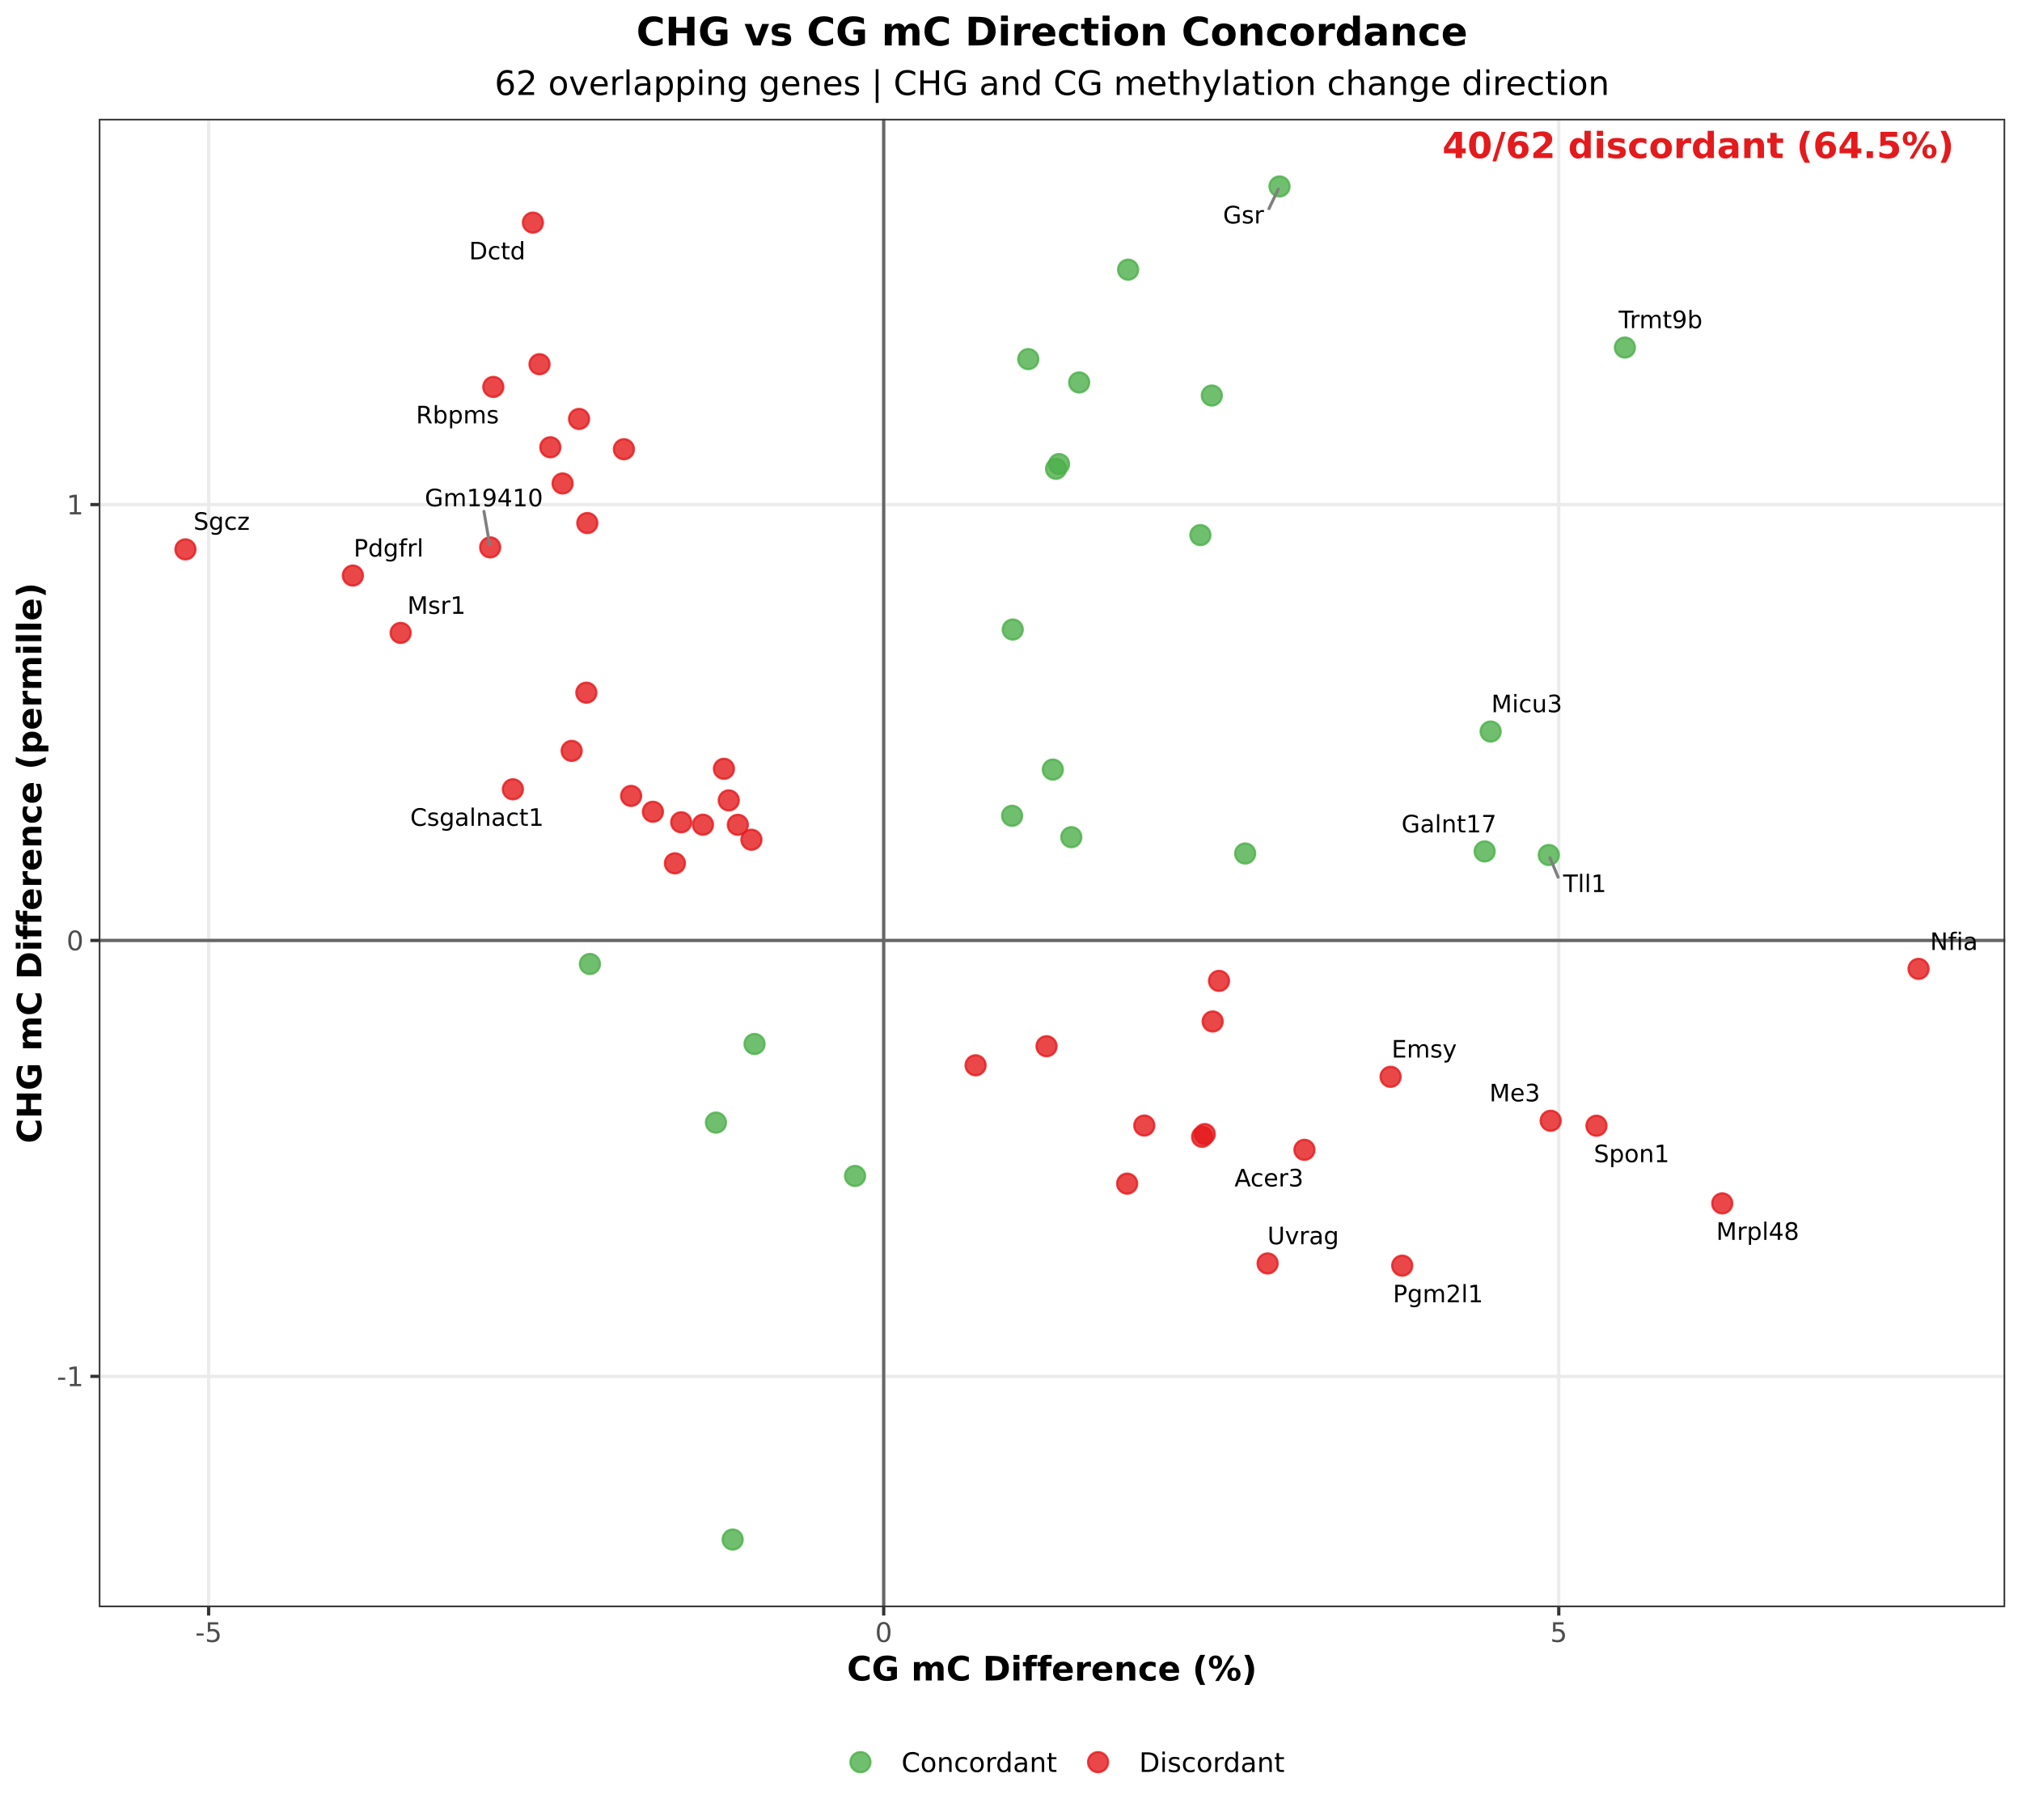
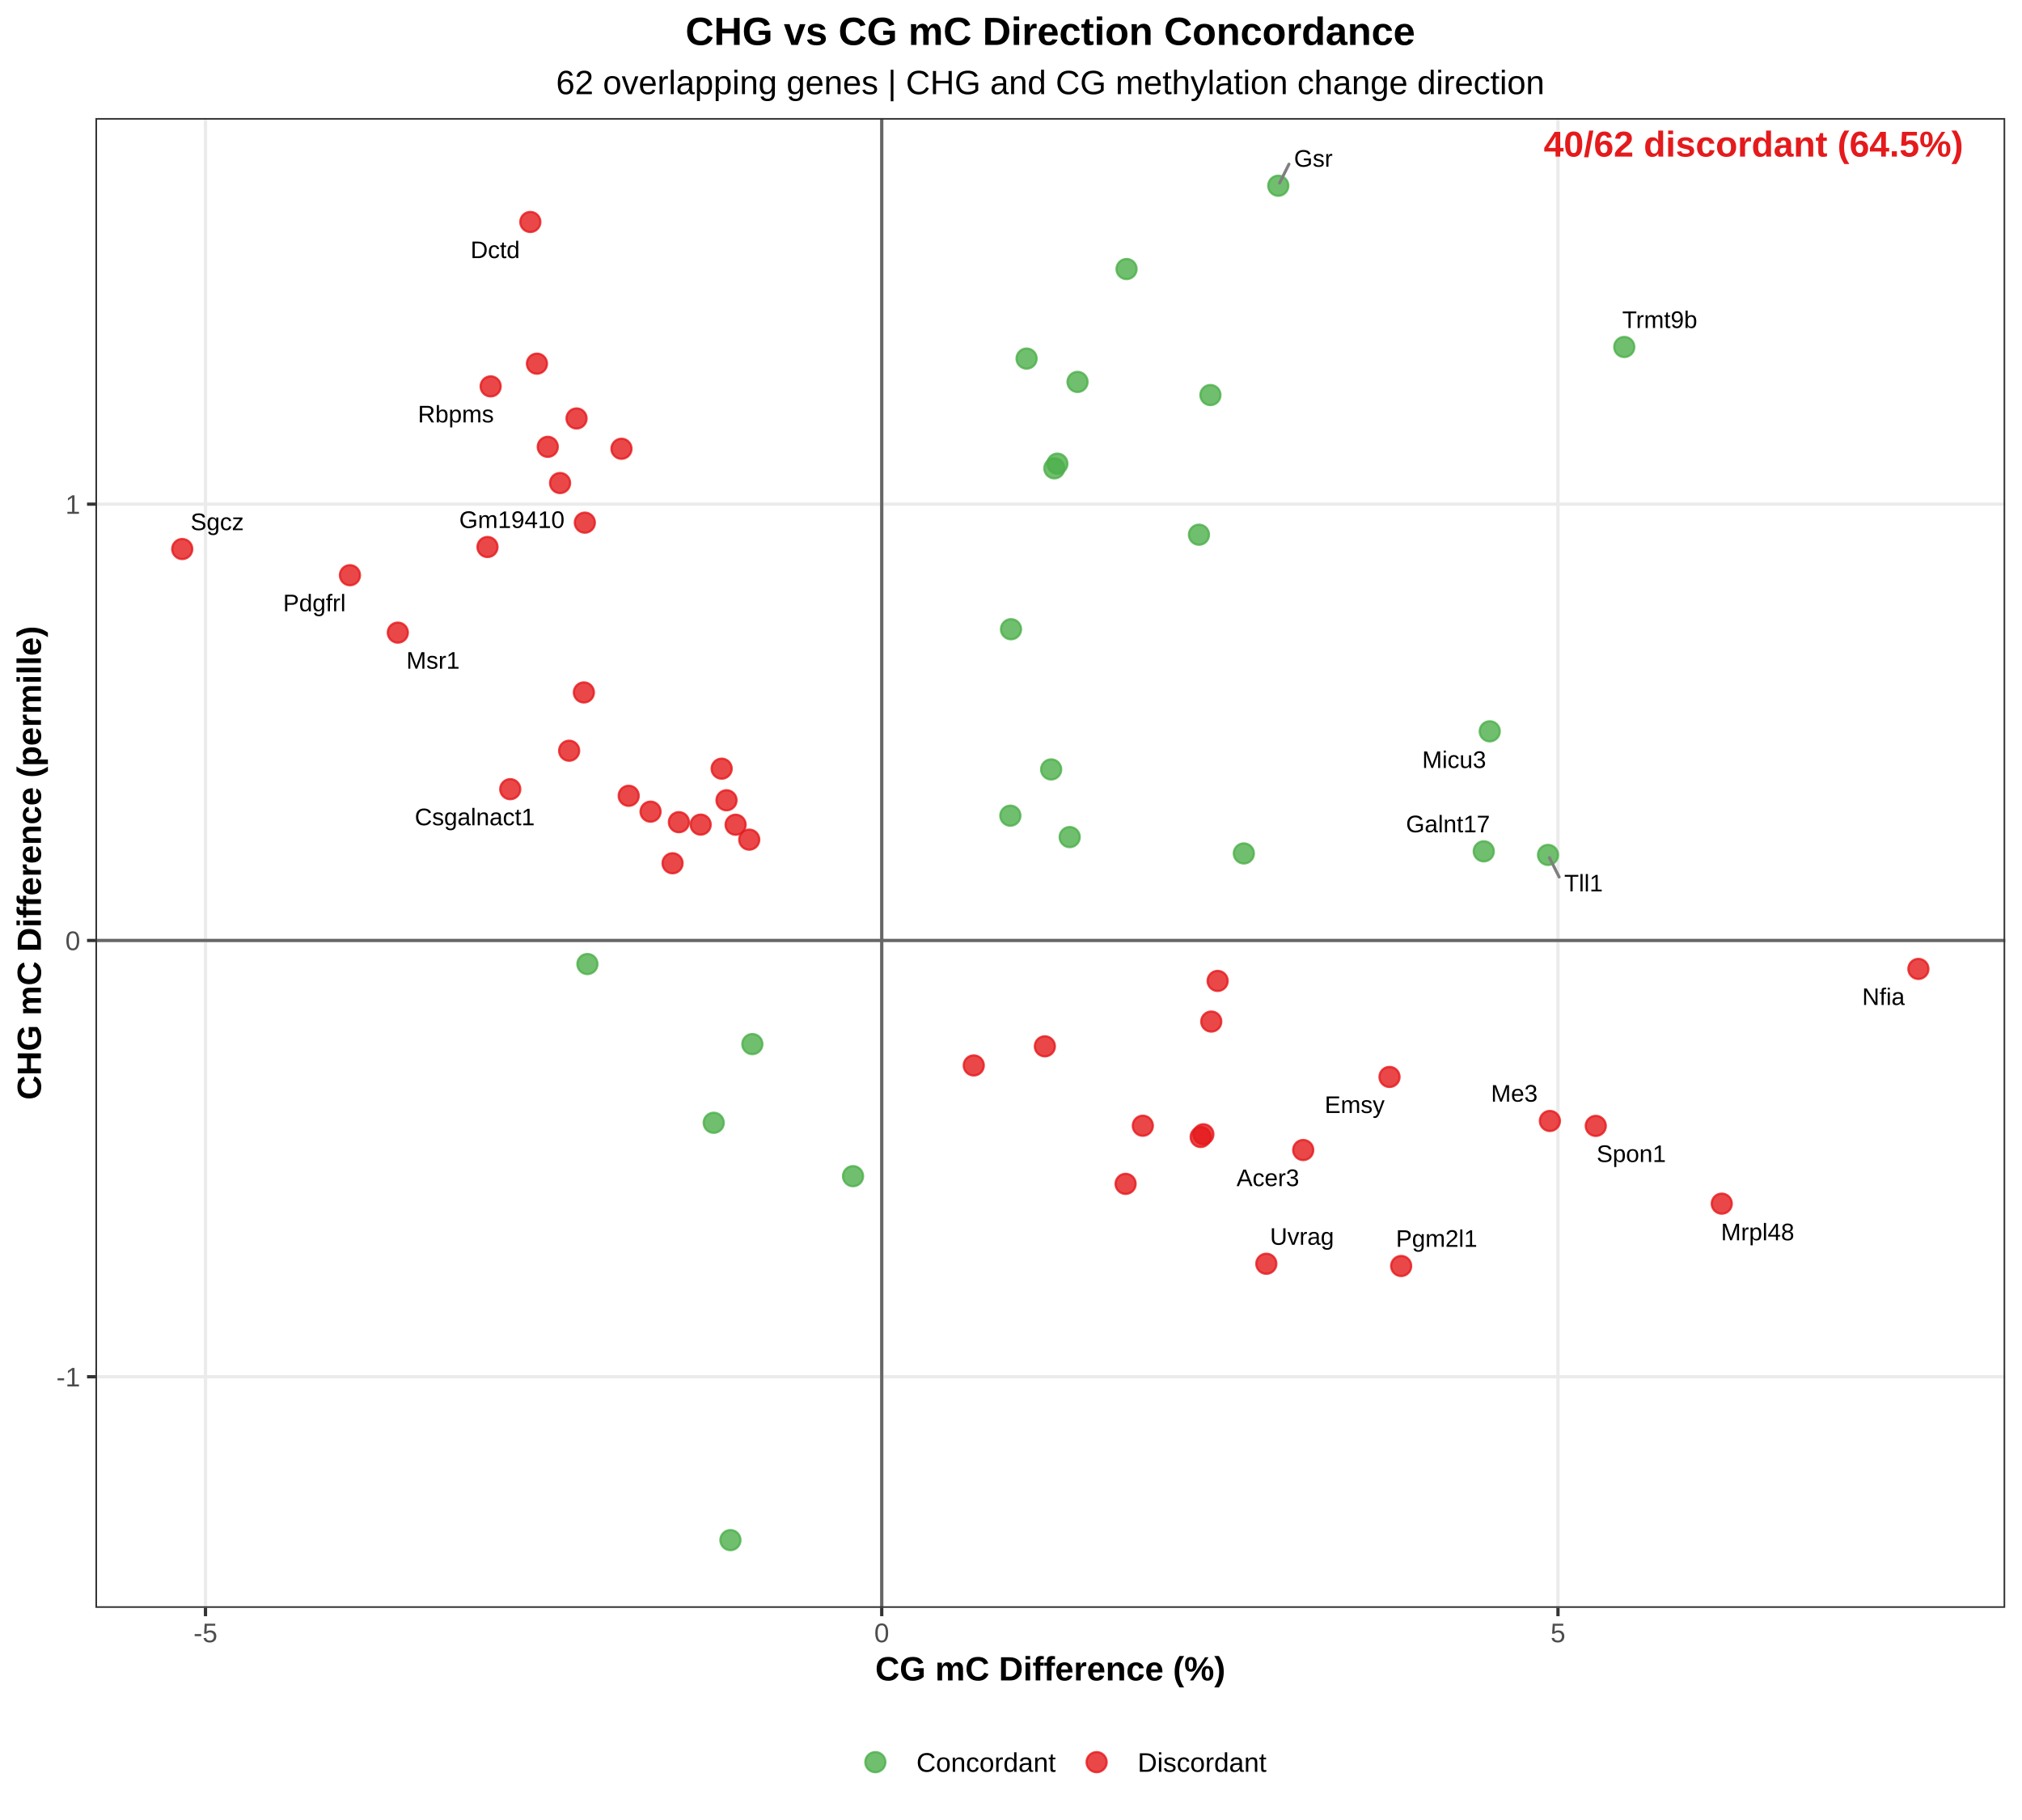
<svg xmlns="http://www.w3.org/2000/svg" width="720.00pt" height="648.00pt" viewBox="0 0 720.00 648.00">
  <g class="svglite">
    <defs>
      <style type="text/css">
    .svglite line, .svglite polyline, .svglite polygon, .svglite path, .svglite rect, .svglite circle {
      fill: none;
      stroke: #000000;
      stroke-linecap: round;
      stroke-linejoin: round;
      stroke-miterlimit: 10.00;
    }
    .svglite text {
      white-space: pre;
    }
    .svglite g.glyphgroup path {
      fill: inherit;
      stroke: none;
    }
  </style>
    </defs>
    <rect width="100%" height="100%" style="stroke: none; fill: #FFFFFF;" />
    <defs>
      <clipPath id="cpMC4wMHw3MjAuMDB8MC4wMHw2NDguMDA=">
        <rect x="0.00" y="0.00" width="720.00" height="648.00" />
      </clipPath>
    </defs>
    <g clip-path="url(#cpMC4wMHw3MjAuMDB8MC4wMHw2NDguMDA=)">
      <rect x="-0" y="0.00" width="720.00" height="648.00" style="stroke-width: 1.16; stroke: #FFFFFF; fill: #FFFFFF;" />
    </g>
    <defs>
-       <clipPath id="cpMzUuMTd8NzE0LjAyfDQyLjI5fDU3Mi4yMw==">
-         <rect x="35.17" y="42.29" width="678.85" height="529.94" />
+       <clipPath id="cpMzMuOTh8NzE0LjAyfDQyLjAyfDU3Mi40Ng==">
+         <rect x="33.98" y="42.02" width="680.04" height="530.45" />
      </clipPath>
    </defs>
-     <g clip-path="url(#cpMzUuMTd8NzE0LjAyfDQyLjI5fDU3Mi4yMw==)">
-       <rect x="35.17" y="42.29" width="678.85" height="529.94" style="stroke-width: 1.16; stroke: none; fill: #FFFFFF;" />
-       <polyline points="35.17,490.04 714.02,490.04 " style="stroke-width: 1.16; stroke: #EBEBEB; stroke-linecap: butt;" />
-       <polyline points="35.17,334.84 714.02,334.84 " style="stroke-width: 1.16; stroke: #EBEBEB; stroke-linecap: butt;" />
-       <polyline points="35.17,179.65 714.02,179.65 " style="stroke-width: 1.16; stroke: #EBEBEB; stroke-linecap: butt;" />
-       <polyline points="74.29,572.23 74.29,42.29 " style="stroke-width: 1.16; stroke: #EBEBEB; stroke-linecap: butt;" />
-       <polyline points="314.67,572.23 314.67,42.29 " style="stroke-width: 1.16; stroke: #EBEBEB; stroke-linecap: butt;" />
-       <polyline points="555.05,572.23 555.05,42.29 " style="stroke-width: 1.16; stroke: #EBEBEB; stroke-linecap: butt;" />
-       <line x1="35.17" y1="334.84" x2="714.02" y2="334.84" style="stroke-width: 1.16; stroke: #666666; stroke-linecap: butt;" />
-       <line x1="314.67" y1="572.23" x2="314.67" y2="42.29" style="stroke-width: 1.16; stroke: #666666; stroke-linecap: butt;" />
-       <circle cx="683.17" cy="344.96" r="3.59" style="stroke-width: 0.77; stroke: #E41A1C; stroke-opacity: 0.80; fill: #E41A1C; fill-opacity: 0.80;" />
-       <circle cx="528.66" cy="303.14" r="3.59" style="stroke-width: 0.77; stroke: #4DAF4A; stroke-opacity: 0.80; fill: #4DAF4A; fill-opacity: 0.80;" />
-       <circle cx="347.39" cy="379.29" r="3.59" style="stroke-width: 0.77; stroke: #E41A1C; stroke-opacity: 0.80; fill: #E41A1C; fill-opacity: 0.80;" />
-       <circle cx="552.17" cy="399.04" r="3.59" style="stroke-width: 0.77; stroke: #E41A1C; stroke-opacity: 0.80; fill: #E41A1C; fill-opacity: 0.80;" />
-       <circle cx="434.07" cy="349.24" r="3.59" style="stroke-width: 0.77; stroke: #E41A1C; stroke-opacity: 0.80; fill: #E41A1C; fill-opacity: 0.80;" />
-       <circle cx="304.47" cy="418.69" r="3.59" style="stroke-width: 0.77; stroke: #4DAF4A; stroke-opacity: 0.80; fill: #4DAF4A; fill-opacity: 0.80;" />
-       <circle cx="407.47" cy="400.74" r="3.59" style="stroke-width: 0.77; stroke: #E41A1C; stroke-opacity: 0.80; fill: #E41A1C; fill-opacity: 0.80;" />
-       <circle cx="499.31" cy="450.63" r="3.59" style="stroke-width: 0.77; stroke: #E41A1C; stroke-opacity: 0.80; fill: #E41A1C; fill-opacity: 0.80;" />
-       <circle cx="260.89" cy="548.14" r="3.59" style="stroke-width: 0.77; stroke: #4DAF4A; stroke-opacity: 0.80; fill: #4DAF4A; fill-opacity: 0.80;" />
-       <circle cx="428.04" cy="404.75" r="3.59" style="stroke-width: 0.77; stroke: #E41A1C; stroke-opacity: 0.80; fill: #E41A1C; fill-opacity: 0.80;" />
-       <circle cx="431.81" cy="363.69" r="3.59" style="stroke-width: 0.77; stroke: #E41A1C; stroke-opacity: 0.80; fill: #E41A1C; fill-opacity: 0.80;" />
-       <circle cx="429.00" cy="403.78" r="3.59" style="stroke-width: 0.77; stroke: #E41A1C; stroke-opacity: 0.80; fill: #E41A1C; fill-opacity: 0.80;" />
-       <circle cx="568.48" cy="400.81" r="3.59" style="stroke-width: 0.77; stroke: #E41A1C; stroke-opacity: 0.80; fill: #E41A1C; fill-opacity: 0.80;" />
-       <circle cx="464.49" cy="409.39" r="3.59" style="stroke-width: 0.77; stroke: #E41A1C; stroke-opacity: 0.80; fill: #E41A1C; fill-opacity: 0.80;" />
-       <circle cx="495.16" cy="383.39" r="3.59" style="stroke-width: 0.77; stroke: #E41A1C; stroke-opacity: 0.80; fill: #E41A1C; fill-opacity: 0.80;" />
-       <circle cx="451.38" cy="449.84" r="3.59" style="stroke-width: 0.77; stroke: #E41A1C; stroke-opacity: 0.80; fill: #E41A1C; fill-opacity: 0.80;" />
-       <circle cx="613.26" cy="428.46" r="3.59" style="stroke-width: 0.77; stroke: #E41A1C; stroke-opacity: 0.80; fill: #E41A1C; fill-opacity: 0.80;" />
-       <circle cx="401.36" cy="421.42" r="3.59" style="stroke-width: 0.77; stroke: #E41A1C; stroke-opacity: 0.80; fill: #E41A1C; fill-opacity: 0.80;" />
-       <circle cx="203.56" cy="267.35" r="3.59" style="stroke-width: 0.77; stroke: #E41A1C; stroke-opacity: 0.80; fill: #E41A1C; fill-opacity: 0.80;" />
-       <circle cx="455.62" cy="66.38" r="3.59" style="stroke-width: 0.77; stroke: #4DAF4A; stroke-opacity: 0.80; fill: #4DAF4A; fill-opacity: 0.80;" />
-       <circle cx="401.70" cy="96.01" r="3.59" style="stroke-width: 0.77; stroke: #4DAF4A; stroke-opacity: 0.80; fill: #4DAF4A; fill-opacity: 0.80;" />
-       <circle cx="174.54" cy="194.89" r="3.59" style="stroke-width: 0.77; stroke: #E41A1C; stroke-opacity: 0.80; fill: #E41A1C; fill-opacity: 0.80;" />
-       <circle cx="578.60" cy="123.74" r="3.59" style="stroke-width: 0.77; stroke: #4DAF4A; stroke-opacity: 0.80; fill: #4DAF4A; fill-opacity: 0.80;" />
-       <circle cx="209.13" cy="186.23" r="3.59" style="stroke-width: 0.77; stroke: #E41A1C; stroke-opacity: 0.80; fill: #E41A1C; fill-opacity: 0.80;" />
-       <circle cx="530.79" cy="260.45" r="3.59" style="stroke-width: 0.77; stroke: #4DAF4A; stroke-opacity: 0.80; fill: #4DAF4A; fill-opacity: 0.80;" />
-       <circle cx="366.16" cy="127.86" r="3.59" style="stroke-width: 0.77; stroke: #4DAF4A; stroke-opacity: 0.80; fill: #4DAF4A; fill-opacity: 0.80;" />
-       <circle cx="376.04" cy="166.90" r="3.59" style="stroke-width: 0.77; stroke: #4DAF4A; stroke-opacity: 0.80; fill: #4DAF4A; fill-opacity: 0.80;" />
-       <circle cx="195.96" cy="159.25" r="3.59" style="stroke-width: 0.77; stroke: #E41A1C; stroke-opacity: 0.80; fill: #E41A1C; fill-opacity: 0.80;" />
-       <circle cx="125.65" cy="204.92" r="3.59" style="stroke-width: 0.77; stroke: #E41A1C; stroke-opacity: 0.80; fill: #E41A1C; fill-opacity: 0.80;" />
-       <circle cx="374.90" cy="274.00" r="3.59" style="stroke-width: 0.77; stroke: #4DAF4A; stroke-opacity: 0.80; fill: #4DAF4A; fill-opacity: 0.80;" />
-       <circle cx="384.27" cy="136.17" r="3.59" style="stroke-width: 0.77; stroke: #4DAF4A; stroke-opacity: 0.80; fill: #4DAF4A; fill-opacity: 0.80;" />
-       <circle cx="189.76" cy="79.26" r="3.59" style="stroke-width: 0.77; stroke: #E41A1C; stroke-opacity: 0.80; fill: #E41A1C; fill-opacity: 0.80;" />
-       <circle cx="360.39" cy="290.46" r="3.59" style="stroke-width: 0.77; stroke: #4DAF4A; stroke-opacity: 0.80; fill: #4DAF4A; fill-opacity: 0.80;" />
-       <circle cx="208.79" cy="246.62" r="3.59" style="stroke-width: 0.77; stroke: #E41A1C; stroke-opacity: 0.80; fill: #E41A1C; fill-opacity: 0.80;" />
-       <circle cx="262.73" cy="293.67" r="3.59" style="stroke-width: 0.77; stroke: #E41A1C; stroke-opacity: 0.80; fill: #E41A1C; fill-opacity: 0.80;" />
-       <circle cx="240.32" cy="307.38" r="3.59" style="stroke-width: 0.77; stroke: #E41A1C; stroke-opacity: 0.80; fill: #E41A1C; fill-opacity: 0.80;" />
-       <circle cx="232.49" cy="289.02" r="3.59" style="stroke-width: 0.77; stroke: #E41A1C; stroke-opacity: 0.80; fill: #E41A1C; fill-opacity: 0.80;" />
-       <circle cx="377.10" cy="165.23" r="3.59" style="stroke-width: 0.77; stroke: #4DAF4A; stroke-opacity: 0.80; fill: #4DAF4A; fill-opacity: 0.80;" />
-       <circle cx="210.06" cy="343.22" r="3.59" style="stroke-width: 0.77; stroke: #4DAF4A; stroke-opacity: 0.80; fill: #4DAF4A; fill-opacity: 0.80;" />
-       <circle cx="224.73" cy="283.38" r="3.59" style="stroke-width: 0.77; stroke: #E41A1C; stroke-opacity: 0.80; fill: #E41A1C; fill-opacity: 0.80;" />
-       <circle cx="206.19" cy="149.16" r="3.59" style="stroke-width: 0.77; stroke: #E41A1C; stroke-opacity: 0.80; fill: #E41A1C; fill-opacity: 0.80;" />
-       <circle cx="175.66" cy="137.76" r="3.59" style="stroke-width: 0.77; stroke: #E41A1C; stroke-opacity: 0.80; fill: #E41A1C; fill-opacity: 0.80;" />
-       <circle cx="360.62" cy="224.13" r="3.59" style="stroke-width: 0.77; stroke: #4DAF4A; stroke-opacity: 0.80; fill: #4DAF4A; fill-opacity: 0.80;" />
-       <circle cx="192.12" cy="129.67" r="3.59" style="stroke-width: 0.77; stroke: #E41A1C; stroke-opacity: 0.80; fill: #E41A1C; fill-opacity: 0.80;" />
-       <circle cx="200.33" cy="172.13" r="3.59" style="stroke-width: 0.77; stroke: #E41A1C; stroke-opacity: 0.80; fill: #E41A1C; fill-opacity: 0.80;" />
-       <circle cx="66.03" cy="195.60" r="3.59" style="stroke-width: 0.77; stroke: #E41A1C; stroke-opacity: 0.80; fill: #E41A1C; fill-opacity: 0.80;" />
-       <circle cx="142.66" cy="225.34" r="3.59" style="stroke-width: 0.77; stroke: #E41A1C; stroke-opacity: 0.80; fill: #E41A1C; fill-opacity: 0.80;" />
-       <circle cx="431.51" cy="140.83" r="3.59" style="stroke-width: 0.77; stroke: #4DAF4A; stroke-opacity: 0.80; fill: #4DAF4A; fill-opacity: 0.80;" />
-       <circle cx="259.50" cy="284.97" r="3.59" style="stroke-width: 0.77; stroke: #E41A1C; stroke-opacity: 0.80; fill: #E41A1C; fill-opacity: 0.80;" />
-       <circle cx="257.78" cy="273.73" r="3.59" style="stroke-width: 0.77; stroke: #E41A1C; stroke-opacity: 0.80; fill: #E41A1C; fill-opacity: 0.80;" />
-       <circle cx="250.31" cy="293.63" r="3.59" style="stroke-width: 0.77; stroke: #E41A1C; stroke-opacity: 0.80; fill: #E41A1C; fill-opacity: 0.80;" />
-       <circle cx="222.16" cy="159.94" r="3.59" style="stroke-width: 0.77; stroke: #E41A1C; stroke-opacity: 0.80; fill: #E41A1C; fill-opacity: 0.80;" />
-       <circle cx="381.48" cy="298.07" r="3.59" style="stroke-width: 0.77; stroke: #4DAF4A; stroke-opacity: 0.80; fill: #4DAF4A; fill-opacity: 0.80;" />
-       <circle cx="242.56" cy="292.77" r="3.59" style="stroke-width: 0.77; stroke: #E41A1C; stroke-opacity: 0.80; fill: #E41A1C; fill-opacity: 0.80;" />
-       <circle cx="551.50" cy="304.42" r="3.59" style="stroke-width: 0.77; stroke: #4DAF4A; stroke-opacity: 0.80; fill: #4DAF4A; fill-opacity: 0.80;" />
-       <circle cx="427.44" cy="190.52" r="3.59" style="stroke-width: 0.77; stroke: #4DAF4A; stroke-opacity: 0.80; fill: #4DAF4A; fill-opacity: 0.80;" />
-       <circle cx="443.38" cy="303.88" r="3.59" style="stroke-width: 0.77; stroke: #4DAF4A; stroke-opacity: 0.80; fill: #4DAF4A; fill-opacity: 0.80;" />
-       <circle cx="182.62" cy="281.02" r="3.59" style="stroke-width: 0.77; stroke: #E41A1C; stroke-opacity: 0.80; fill: #E41A1C; fill-opacity: 0.80;" />
-       <circle cx="372.66" cy="372.50" r="3.59" style="stroke-width: 0.77; stroke: #E41A1C; stroke-opacity: 0.80; fill: #E41A1C; fill-opacity: 0.80;" />
-       <circle cx="254.94" cy="399.70" r="3.59" style="stroke-width: 0.77; stroke: #4DAF4A; stroke-opacity: 0.80; fill: #4DAF4A; fill-opacity: 0.80;" />
-       <circle cx="268.68" cy="371.70" r="3.59" style="stroke-width: 0.77; stroke: #4DAF4A; stroke-opacity: 0.80; fill: #4DAF4A; fill-opacity: 0.80;" />
-       <circle cx="267.57" cy="298.98" r="3.59" style="stroke-width: 0.77; stroke: #E41A1C; stroke-opacity: 0.80; fill: #E41A1C; fill-opacity: 0.80;" />
-       <line x1="451.85" y1="74.30" x2="455.17" y2="67.34" style="stroke-width: 1.07; stroke: #7F7F7F;" />
-       <line x1="172.32" y1="182.07" x2="174.36" y2="193.88" style="stroke-width: 1.07; stroke: #7F7F7F;" />
-       <line x1="554.82" y1="312.31" x2="551.91" y2="305.39" style="stroke-width: 1.07; stroke: #7F7F7F;" />
-       <text x="695.77" y="338.22" text-anchor="middle" style="font-size: 8.54px; font-family: &quot;DejaVu Sans&quot;;" textLength="16.98px" lengthAdjust="spacingAndGlyphs">Nfia</text>
-       <text x="515.97" y="296.38" text-anchor="middle" style="font-size: 8.54px; font-family: &quot;DejaVu Sans&quot;;" textLength="33.81px" lengthAdjust="spacingAndGlyphs">Galnt17</text>
-       <text x="539.38" y="392.13" text-anchor="middle" style="font-size: 8.54px; font-family: &quot;DejaVu Sans&quot;;" textLength="18.03px" lengthAdjust="spacingAndGlyphs">Me3</text>
-       <text x="512.06" y="463.67" text-anchor="middle" style="font-size: 8.54px; font-family: &quot;DejaVu Sans&quot;;" textLength="32.09px" lengthAdjust="spacingAndGlyphs">Pgm2l1</text>
-       <text x="580.99" y="413.79" text-anchor="middle" style="font-size: 8.54px; font-family: &quot;DejaVu Sans&quot;;" textLength="26.89px" lengthAdjust="spacingAndGlyphs">Spon1</text>
-       <text x="451.87" y="422.42" text-anchor="middle" style="font-size: 8.54px; font-family: &quot;DejaVu Sans&quot;;" textLength="24.55px" lengthAdjust="spacingAndGlyphs">Acer3</text>
-       <text x="507.13" y="376.53" text-anchor="middle" style="font-size: 8.54px; font-family: &quot;DejaVu Sans&quot;;" textLength="23.19px" lengthAdjust="spacingAndGlyphs">Emsy</text>
-       <text x="464.03" y="443.00" text-anchor="middle" style="font-size: 8.54px; font-family: &quot;DejaVu Sans&quot;;" textLength="25.45px" lengthAdjust="spacingAndGlyphs">Uvrag</text>
-       <text x="625.88" y="441.44" text-anchor="middle" style="font-size: 8.54px; font-family: &quot;DejaVu Sans&quot;;" textLength="29.50px" lengthAdjust="spacingAndGlyphs">Mrpl48</text>
-       <text x="442.78" y="79.55" text-anchor="middle" style="font-size: 8.54px; font-family: &quot;DejaVu Sans&quot;;" textLength="14.55px" lengthAdjust="spacingAndGlyphs">Gsr</text>
-       <text x="172.30" y="180.27" text-anchor="middle" style="font-size: 8.54px; font-family: &quot;DejaVu Sans&quot;;" textLength="42.03px" lengthAdjust="spacingAndGlyphs">Gm19410</text>
-       <text x="591.30" y="116.83" text-anchor="middle" style="font-size: 8.54px; font-family: &quot;DejaVu Sans&quot;;" textLength="29.81px" lengthAdjust="spacingAndGlyphs">Trmt9b</text>
-       <text x="543.67" y="253.58" text-anchor="middle" style="font-size: 8.54px; font-family: &quot;DejaVu Sans&quot;;" textLength="25.25px" lengthAdjust="spacingAndGlyphs">Micu3</text>
-       <text x="138.37" y="198.16" text-anchor="middle" style="font-size: 8.54px; font-family: &quot;DejaVu Sans&quot;;" textLength="24.86px" lengthAdjust="spacingAndGlyphs">Pdgfrl</text>
-       <text x="177.05" y="92.34" text-anchor="middle" style="font-size: 8.54px; font-family: &quot;DejaVu Sans&quot;;" textLength="20.02px" lengthAdjust="spacingAndGlyphs">Dctd</text>
-       <text x="162.90" y="150.73" text-anchor="middle" style="font-size: 8.54px; font-family: &quot;DejaVu Sans&quot;;" textLength="29.52px" lengthAdjust="spacingAndGlyphs">Rbpms</text>
-       <text x="78.92" y="188.64" text-anchor="middle" style="font-size: 8.54px; font-family: &quot;DejaVu Sans&quot;;" textLength="20.02px" lengthAdjust="spacingAndGlyphs">Sgcz</text>
-       <text x="155.42" y="218.55" text-anchor="middle" style="font-size: 8.54px; font-family: &quot;DejaVu Sans&quot;;" textLength="20.72px" lengthAdjust="spacingAndGlyphs">Msr1</text>
-       <text x="564.31" y="317.60" text-anchor="middle" style="font-size: 8.54px; font-family: &quot;DejaVu Sans&quot;;" textLength="15.39px" lengthAdjust="spacingAndGlyphs">Tll1</text>
-       <text x="169.84" y="294.02" text-anchor="middle" style="font-size: 8.54px; font-family: &quot;DejaVu Sans&quot;;" textLength="47.52px" lengthAdjust="spacingAndGlyphs">Csgalnact1</text>
-       <text x="695.81" y="56.28" text-anchor="end" style="font-size: 12.80px; font-weight: bold;fill: #E41A1C; font-family: &quot;DejaVu Sans&quot;;" textLength="182.17px" lengthAdjust="spacingAndGlyphs">40/62 discordant (64.5%)</text>
-       <rect x="35.17" y="42.29" width="678.85" height="529.94" style="stroke-width: 1.16; stroke: #333333;" />
+     <g clip-path="url(#cpMzMuOTh8NzE0LjAyfDQyLjAyfDU3Mi40Ng==)">
+       <rect x="33.98" y="42.02" width="680.04" height="530.45" style="stroke-width: 1.16; stroke: none; fill: #FFFFFF;" />
+       <polyline points="33.98,490.19 714.02,490.19 " style="stroke-width: 1.16; stroke: #EBEBEB; stroke-linecap: butt;" />
+       <polyline points="33.98,334.85 714.02,334.85 " style="stroke-width: 1.16; stroke: #EBEBEB; stroke-linecap: butt;" />
+       <polyline points="33.98,179.50 714.02,179.50 " style="stroke-width: 1.16; stroke: #EBEBEB; stroke-linecap: butt;" />
+       <polyline points="73.17,572.46 73.17,42.02 " style="stroke-width: 1.16; stroke: #EBEBEB; stroke-linecap: butt;" />
+       <polyline points="313.97,572.46 313.97,42.02 " style="stroke-width: 1.16; stroke: #EBEBEB; stroke-linecap: butt;" />
+       <polyline points="554.77,572.46 554.77,42.02 " style="stroke-width: 1.16; stroke: #EBEBEB; stroke-linecap: butt;" />
+       <line x1="33.98" y1="334.85" x2="714.02" y2="334.85" style="stroke-width: 1.16; stroke: #666666; stroke-linecap: butt;" />
+       <line x1="313.97" y1="572.46" x2="313.97" y2="42.02" style="stroke-width: 1.16; stroke: #666666; stroke-linecap: butt;" />
+       <circle cx="683.11" cy="344.98" r="3.59" style="stroke-width: 0.77; stroke: #E41A1C; stroke-opacity: 0.80; fill: #E41A1C; fill-opacity: 0.80;" />
+       <circle cx="528.34" cy="303.11" r="3.59" style="stroke-width: 0.77; stroke: #4DAF4A; stroke-opacity: 0.80; fill: #4DAF4A; fill-opacity: 0.80;" />
+       <circle cx="346.74" cy="379.34" r="3.59" style="stroke-width: 0.77; stroke: #E41A1C; stroke-opacity: 0.80; fill: #E41A1C; fill-opacity: 0.80;" />
+       <circle cx="551.89" cy="399.11" r="3.59" style="stroke-width: 0.77; stroke: #E41A1C; stroke-opacity: 0.80; fill: #E41A1C; fill-opacity: 0.80;" />
+       <circle cx="433.58" cy="349.25" r="3.59" style="stroke-width: 0.77; stroke: #E41A1C; stroke-opacity: 0.80; fill: #E41A1C; fill-opacity: 0.80;" />
+       <circle cx="303.75" cy="418.77" r="3.59" style="stroke-width: 0.77; stroke: #4DAF4A; stroke-opacity: 0.80; fill: #4DAF4A; fill-opacity: 0.80;" />
+       <circle cx="406.94" cy="400.81" r="3.59" style="stroke-width: 0.77; stroke: #E41A1C; stroke-opacity: 0.80; fill: #E41A1C; fill-opacity: 0.80;" />
+       <circle cx="498.93" cy="450.75" r="3.59" style="stroke-width: 0.77; stroke: #E41A1C; stroke-opacity: 0.80; fill: #E41A1C; fill-opacity: 0.80;" />
+       <circle cx="260.09" cy="548.35" r="3.59" style="stroke-width: 0.77; stroke: #4DAF4A; stroke-opacity: 0.80; fill: #4DAF4A; fill-opacity: 0.80;" />
+       <circle cx="427.54" cy="404.82" r="3.59" style="stroke-width: 0.77; stroke: #E41A1C; stroke-opacity: 0.80; fill: #E41A1C; fill-opacity: 0.80;" />
+       <circle cx="431.31" cy="363.72" r="3.59" style="stroke-width: 0.77; stroke: #E41A1C; stroke-opacity: 0.80; fill: #E41A1C; fill-opacity: 0.80;" />
+       <circle cx="428.50" cy="403.85" r="3.59" style="stroke-width: 0.77; stroke: #E41A1C; stroke-opacity: 0.80; fill: #E41A1C; fill-opacity: 0.80;" />
+       <circle cx="568.23" cy="400.87" r="3.59" style="stroke-width: 0.77; stroke: #E41A1C; stroke-opacity: 0.80; fill: #E41A1C; fill-opacity: 0.80;" />
+       <circle cx="464.05" cy="409.46" r="3.59" style="stroke-width: 0.77; stroke: #E41A1C; stroke-opacity: 0.80; fill: #E41A1C; fill-opacity: 0.80;" />
+       <circle cx="494.78" cy="383.44" r="3.59" style="stroke-width: 0.77; stroke: #E41A1C; stroke-opacity: 0.80; fill: #E41A1C; fill-opacity: 0.80;" />
+       <circle cx="450.92" cy="449.95" r="3.59" style="stroke-width: 0.77; stroke: #E41A1C; stroke-opacity: 0.80; fill: #E41A1C; fill-opacity: 0.80;" />
+       <circle cx="613.09" cy="428.55" r="3.59" style="stroke-width: 0.77; stroke: #E41A1C; stroke-opacity: 0.80; fill: #E41A1C; fill-opacity: 0.80;" />
+       <circle cx="400.81" cy="421.51" r="3.59" style="stroke-width: 0.77; stroke: #E41A1C; stroke-opacity: 0.80; fill: #E41A1C; fill-opacity: 0.80;" />
+       <circle cx="202.66" cy="267.29" r="3.59" style="stroke-width: 0.77; stroke: #E41A1C; stroke-opacity: 0.80; fill: #E41A1C; fill-opacity: 0.80;" />
+       <circle cx="455.17" cy="66.13" r="3.59" style="stroke-width: 0.77; stroke: #4DAF4A; stroke-opacity: 0.80; fill: #4DAF4A; fill-opacity: 0.80;" />
+       <circle cx="401.15" cy="95.79" r="3.59" style="stroke-width: 0.77; stroke: #4DAF4A; stroke-opacity: 0.80; fill: #4DAF4A; fill-opacity: 0.80;" />
+       <circle cx="173.59" cy="194.76" r="3.59" style="stroke-width: 0.77; stroke: #E41A1C; stroke-opacity: 0.80; fill: #E41A1C; fill-opacity: 0.80;" />
+       <circle cx="578.37" cy="123.54" r="3.59" style="stroke-width: 0.77; stroke: #4DAF4A; stroke-opacity: 0.80; fill: #4DAF4A; fill-opacity: 0.80;" />
+       <circle cx="208.25" cy="186.09" r="3.59" style="stroke-width: 0.77; stroke: #E41A1C; stroke-opacity: 0.80; fill: #E41A1C; fill-opacity: 0.80;" />
+       <circle cx="530.47" cy="260.38" r="3.59" style="stroke-width: 0.77; stroke: #4DAF4A; stroke-opacity: 0.80; fill: #4DAF4A; fill-opacity: 0.80;" />
+       <circle cx="365.55" cy="127.67" r="3.59" style="stroke-width: 0.77; stroke: #4DAF4A; stroke-opacity: 0.80; fill: #4DAF4A; fill-opacity: 0.80;" />
+       <circle cx="375.44" cy="166.74" r="3.59" style="stroke-width: 0.77; stroke: #4DAF4A; stroke-opacity: 0.80; fill: #4DAF4A; fill-opacity: 0.80;" />
+       <circle cx="195.05" cy="159.09" r="3.59" style="stroke-width: 0.77; stroke: #E41A1C; stroke-opacity: 0.80; fill: #E41A1C; fill-opacity: 0.80;" />
+       <circle cx="124.61" cy="204.80" r="3.59" style="stroke-width: 0.77; stroke: #E41A1C; stroke-opacity: 0.80; fill: #E41A1C; fill-opacity: 0.80;" />
+       <circle cx="374.30" cy="273.95" r="3.59" style="stroke-width: 0.77; stroke: #4DAF4A; stroke-opacity: 0.80; fill: #4DAF4A; fill-opacity: 0.80;" />
+       <circle cx="383.69" cy="135.98" r="3.59" style="stroke-width: 0.77; stroke: #4DAF4A; stroke-opacity: 0.80; fill: #4DAF4A; fill-opacity: 0.80;" />
+       <circle cx="188.84" cy="79.03" r="3.59" style="stroke-width: 0.77; stroke: #E41A1C; stroke-opacity: 0.80; fill: #E41A1C; fill-opacity: 0.80;" />
+       <circle cx="359.77" cy="290.42" r="3.59" style="stroke-width: 0.77; stroke: #4DAF4A; stroke-opacity: 0.80; fill: #4DAF4A; fill-opacity: 0.80;" />
+       <circle cx="207.91" cy="246.54" r="3.59" style="stroke-width: 0.77; stroke: #E41A1C; stroke-opacity: 0.80; fill: #E41A1C; fill-opacity: 0.80;" />
+       <circle cx="261.94" cy="293.64" r="3.59" style="stroke-width: 0.77; stroke: #E41A1C; stroke-opacity: 0.80; fill: #E41A1C; fill-opacity: 0.80;" />
+       <circle cx="239.49" cy="307.36" r="3.59" style="stroke-width: 0.77; stroke: #E41A1C; stroke-opacity: 0.80; fill: #E41A1C; fill-opacity: 0.80;" />
+       <circle cx="231.65" cy="288.98" r="3.59" style="stroke-width: 0.77; stroke: #E41A1C; stroke-opacity: 0.80; fill: #E41A1C; fill-opacity: 0.80;" />
+       <circle cx="376.51" cy="165.08" r="3.59" style="stroke-width: 0.77; stroke: #4DAF4A; stroke-opacity: 0.80; fill: #4DAF4A; fill-opacity: 0.80;" />
+       <circle cx="209.17" cy="343.24" r="3.59" style="stroke-width: 0.77; stroke: #4DAF4A; stroke-opacity: 0.80; fill: #4DAF4A; fill-opacity: 0.80;" />
+       <circle cx="223.87" cy="283.34" r="3.59" style="stroke-width: 0.77; stroke: #E41A1C; stroke-opacity: 0.80; fill: #E41A1C; fill-opacity: 0.80;" />
+       <circle cx="205.30" cy="148.99" r="3.59" style="stroke-width: 0.77; stroke: #E41A1C; stroke-opacity: 0.80; fill: #E41A1C; fill-opacity: 0.80;" />
+       <circle cx="174.71" cy="137.57" r="3.59" style="stroke-width: 0.77; stroke: #E41A1C; stroke-opacity: 0.80; fill: #E41A1C; fill-opacity: 0.80;" />
+       <circle cx="360.00" cy="224.03" r="3.59" style="stroke-width: 0.77; stroke: #4DAF4A; stroke-opacity: 0.80; fill: #4DAF4A; fill-opacity: 0.80;" />
+       <circle cx="191.20" cy="129.48" r="3.59" style="stroke-width: 0.77; stroke: #E41A1C; stroke-opacity: 0.80; fill: #E41A1C; fill-opacity: 0.80;" />
+       <circle cx="199.43" cy="171.98" r="3.59" style="stroke-width: 0.77; stroke: #E41A1C; stroke-opacity: 0.80; fill: #E41A1C; fill-opacity: 0.80;" />
+       <circle cx="64.89" cy="195.48" r="3.59" style="stroke-width: 0.77; stroke: #E41A1C; stroke-opacity: 0.80; fill: #E41A1C; fill-opacity: 0.80;" />
+       <circle cx="141.66" cy="225.24" r="3.59" style="stroke-width: 0.77; stroke: #E41A1C; stroke-opacity: 0.80; fill: #E41A1C; fill-opacity: 0.80;" />
+       <circle cx="431.01" cy="140.65" r="3.59" style="stroke-width: 0.77; stroke: #4DAF4A; stroke-opacity: 0.80; fill: #4DAF4A; fill-opacity: 0.80;" />
+       <circle cx="258.70" cy="284.93" r="3.59" style="stroke-width: 0.77; stroke: #E41A1C; stroke-opacity: 0.80; fill: #E41A1C; fill-opacity: 0.80;" />
+       <circle cx="256.97" cy="273.68" r="3.59" style="stroke-width: 0.77; stroke: #E41A1C; stroke-opacity: 0.80; fill: #E41A1C; fill-opacity: 0.80;" />
+       <circle cx="249.50" cy="293.60" r="3.59" style="stroke-width: 0.77; stroke: #E41A1C; stroke-opacity: 0.80; fill: #E41A1C; fill-opacity: 0.80;" />
+       <circle cx="221.30" cy="159.78" r="3.59" style="stroke-width: 0.77; stroke: #E41A1C; stroke-opacity: 0.80; fill: #E41A1C; fill-opacity: 0.80;" />
+       <circle cx="380.90" cy="298.04" r="3.59" style="stroke-width: 0.77; stroke: #4DAF4A; stroke-opacity: 0.80; fill: #4DAF4A; fill-opacity: 0.80;" />
+       <circle cx="241.74" cy="292.73" r="3.59" style="stroke-width: 0.77; stroke: #E41A1C; stroke-opacity: 0.80; fill: #E41A1C; fill-opacity: 0.80;" />
+       <circle cx="551.22" cy="304.39" r="3.59" style="stroke-width: 0.77; stroke: #4DAF4A; stroke-opacity: 0.80; fill: #4DAF4A; fill-opacity: 0.80;" />
+       <circle cx="426.93" cy="190.38" r="3.59" style="stroke-width: 0.77; stroke: #4DAF4A; stroke-opacity: 0.80; fill: #4DAF4A; fill-opacity: 0.80;" />
+       <circle cx="442.91" cy="303.86" r="3.59" style="stroke-width: 0.77; stroke: #4DAF4A; stroke-opacity: 0.80; fill: #4DAF4A; fill-opacity: 0.80;" />
+       <circle cx="181.69" cy="280.98" r="3.59" style="stroke-width: 0.77; stroke: #E41A1C; stroke-opacity: 0.80; fill: #E41A1C; fill-opacity: 0.80;" />
+       <circle cx="372.06" cy="372.54" r="3.59" style="stroke-width: 0.77; stroke: #E41A1C; stroke-opacity: 0.80; fill: #E41A1C; fill-opacity: 0.80;" />
+       <circle cx="254.14" cy="399.76" r="3.59" style="stroke-width: 0.77; stroke: #4DAF4A; stroke-opacity: 0.80; fill: #4DAF4A; fill-opacity: 0.80;" />
+       <circle cx="267.90" cy="371.74" r="3.59" style="stroke-width: 0.77; stroke: #4DAF4A; stroke-opacity: 0.80; fill: #4DAF4A; fill-opacity: 0.80;" />
+       <circle cx="266.79" cy="298.95" r="3.59" style="stroke-width: 0.77; stroke: #E41A1C; stroke-opacity: 0.80; fill: #E41A1C; fill-opacity: 0.80;" />
+       <line x1="458.98" y1="58.44" x2="455.64" y2="65.17" style="stroke-width: 1.07; stroke: #7F7F7F;" />
+       <line x1="555.19" y1="312.24" x2="551.70" y2="305.34" style="stroke-width: 1.07; stroke: #7F7F7F;" />
+       <text x="670.67" y="357.81" text-anchor="middle" style="font-size: 8.54px; font-family: &quot;Arial&quot;;" textLength="15.17px" lengthAdjust="spacingAndGlyphs">Nfia</text>
+       <text x="515.60" y="296.33" text-anchor="middle" style="font-size: 8.54px; font-family: &quot;Arial&quot;;" textLength="29.91px" lengthAdjust="spacingAndGlyphs">Galnt17</text>
+       <text x="539.22" y="392.24" text-anchor="middle" style="font-size: 8.54px; font-family: &quot;Arial&quot;;" textLength="16.61px" lengthAdjust="spacingAndGlyphs">Me3</text>
+       <text x="511.56" y="443.93" text-anchor="middle" style="font-size: 8.54px; font-family: &quot;Arial&quot;;" textLength="28.94px" lengthAdjust="spacingAndGlyphs">Pgm2l1</text>
+       <text x="580.87" y="413.73" text-anchor="middle" style="font-size: 8.54px; font-family: &quot;Arial&quot;;" textLength="24.69px" lengthAdjust="spacingAndGlyphs">Spon1</text>
+       <text x="451.47" y="422.30" text-anchor="middle" style="font-size: 8.54px; font-family: &quot;Arial&quot;;" textLength="22.30px" lengthAdjust="spacingAndGlyphs">Acer3</text>
+       <text x="482.37" y="396.28" text-anchor="middle" style="font-size: 8.54px; font-family: &quot;Arial&quot;;" textLength="21.33px" lengthAdjust="spacingAndGlyphs">Emsy</text>
+       <text x="463.62" y="443.20" text-anchor="middle" style="font-size: 8.54px; font-family: &quot;Arial&quot;;" textLength="22.77px" lengthAdjust="spacingAndGlyphs">Uvrag</text>
+       <text x="625.87" y="441.60" text-anchor="middle" style="font-size: 8.54px; font-family: &quot;Arial&quot;;" textLength="26.09px" lengthAdjust="spacingAndGlyphs">Mrpl48</text>
+       <text x="467.65" y="59.37" text-anchor="middle" style="font-size: 8.54px; font-family: &quot;Arial&quot;;" textLength="13.75px" lengthAdjust="spacingAndGlyphs">Gsr</text>
+       <text x="182.27" y="187.99" text-anchor="middle" style="font-size: 8.54px; font-family: &quot;Arial&quot;;" textLength="37.50px" lengthAdjust="spacingAndGlyphs">Gm19410</text>
+       <text x="591.01" y="116.78" text-anchor="middle" style="font-size: 8.54px; font-family: &quot;Arial&quot;;" textLength="26.73px" lengthAdjust="spacingAndGlyphs">Trmt9b</text>
+       <text x="517.79" y="273.43" text-anchor="middle" style="font-size: 8.54px; font-family: &quot;Arial&quot;;" textLength="22.77px" lengthAdjust="spacingAndGlyphs">Micu3</text>
+       <text x="111.96" y="217.63" text-anchor="middle" style="font-size: 8.54px; font-family: &quot;Arial&quot;;" textLength="22.30px" lengthAdjust="spacingAndGlyphs">Pdgfrl</text>
+       <text x="176.33" y="91.90" text-anchor="middle" style="font-size: 8.54px; font-family: &quot;Arial&quot;;" textLength="17.55px" lengthAdjust="spacingAndGlyphs">Dctd</text>
+       <text x="162.33" y="150.39" text-anchor="middle" style="font-size: 8.54px; font-family: &quot;Arial&quot;;" textLength="27.03px" lengthAdjust="spacingAndGlyphs">Rbpms</text>
+       <text x="77.35" y="188.75" text-anchor="middle" style="font-size: 8.54px; font-family: &quot;Arial&quot;;" textLength="18.97px" lengthAdjust="spacingAndGlyphs">Sgcz</text>
+       <text x="154.18" y="238.08" text-anchor="middle" style="font-size: 8.54px; font-family: &quot;Arial&quot;;" textLength="18.97px" lengthAdjust="spacingAndGlyphs">Msr1</text>
+       <text x="563.87" y="317.38" text-anchor="middle" style="font-size: 8.54px; font-family: &quot;Arial&quot;;" textLength="13.75px" lengthAdjust="spacingAndGlyphs">Tll1</text>
+       <text x="169.05" y="293.83" text-anchor="middle" style="font-size: 8.54px; font-family: &quot;Arial&quot;;" textLength="42.70px" lengthAdjust="spacingAndGlyphs">Csgalnact1</text>
+       <text x="699.09" y="55.75" text-anchor="end" style="font-size: 12.80px; font-weight: bold;fill: #E41A1C; font-family: &quot;Arial&quot;;" textLength="149.31px" lengthAdjust="spacingAndGlyphs">40/62 discordant (64.5%)</text>
+       <rect x="33.98" y="42.02" width="680.04" height="530.45" style="stroke-width: 1.16; stroke: #333333;" />
    </g>
    <g clip-path="url(#cpMC4wMHw3MjAuMDB8MC4wMHw2NDguMDA=)">
-       <text x="29.79" y="493.54" text-anchor="end" style="font-size: 9.60px;fill: #4D4D4D; font-family: &quot;DejaVu Sans&quot;;" textLength="9.58px" lengthAdjust="spacingAndGlyphs">-1</text>
-       <text x="29.79" y="338.34" text-anchor="end" style="font-size: 9.60px;fill: #4D4D4D; font-family: &quot;DejaVu Sans&quot;;" textLength="6.11px" lengthAdjust="spacingAndGlyphs">0</text>
-       <text x="29.79" y="183.14" text-anchor="end" style="font-size: 9.60px;fill: #4D4D4D; font-family: &quot;DejaVu Sans&quot;;" textLength="6.11px" lengthAdjust="spacingAndGlyphs">1</text>
-       <polyline points="32.18,490.04 35.17,490.04 " style="stroke-width: 1.16; stroke: #333333; stroke-linecap: butt;" />
-       <polyline points="32.18,334.84 35.17,334.84 " style="stroke-width: 1.16; stroke: #333333; stroke-linecap: butt;" />
-       <polyline points="32.18,179.65 35.17,179.65 " style="stroke-width: 1.16; stroke: #333333; stroke-linecap: butt;" />
-       <polyline points="74.29,575.22 74.29,572.23 " style="stroke-width: 1.16; stroke: #333333; stroke-linecap: butt;" />
-       <polyline points="314.67,575.22 314.67,572.23 " style="stroke-width: 1.16; stroke: #333333; stroke-linecap: butt;" />
-       <polyline points="555.05,575.22 555.05,572.23 " style="stroke-width: 1.16; stroke: #333333; stroke-linecap: butt;" />
-       <text x="74.29" y="584.60" text-anchor="middle" style="font-size: 9.60px;fill: #4D4D4D; font-family: &quot;DejaVu Sans&quot;;" textLength="9.58px" lengthAdjust="spacingAndGlyphs">-5</text>
-       <text x="314.67" y="584.60" text-anchor="middle" style="font-size: 9.60px;fill: #4D4D4D; font-family: &quot;DejaVu Sans&quot;;" textLength="6.11px" lengthAdjust="spacingAndGlyphs">0</text>
-       <text x="555.05" y="584.60" text-anchor="middle" style="font-size: 9.60px;fill: #4D4D4D; font-family: &quot;DejaVu Sans&quot;;" textLength="6.11px" lengthAdjust="spacingAndGlyphs">5</text>
-       <text x="374.60" y="598.33" text-anchor="middle" style="font-size: 12.00px; font-weight: bold; font-family: &quot;DejaVu Sans&quot;;" textLength="145.28px" lengthAdjust="spacingAndGlyphs">CG mC Difference (%)</text>
-       <text transform="translate(14.73,307.26) rotate(-90)" text-anchor="middle" style="font-size: 12.00px; font-weight: bold; font-family: &quot;DejaVu Sans&quot;;" textLength="198.92px" lengthAdjust="spacingAndGlyphs">CHG mC Difference (permille)</text>
-       <rect x="285.79" y="612.79" width="177.61" height="29.24" style="stroke-width: 1.16; stroke: none; fill: #FFFFFF;" />
-       <rect x="297.75" y="618.76" width="17.28" height="17.28" style="stroke-width: 1.16; stroke: none; fill: #FFFFFF;" />
-       <circle cx="306.39" cy="627.40" r="3.59" style="stroke-width: 0.77; stroke: #4DAF4A; stroke-opacity: 0.80; fill: #4DAF4A; fill-opacity: 0.80;" />
-       <rect x="382.37" y="618.76" width="17.28" height="17.28" style="stroke-width: 1.16; stroke: none; fill: #FFFFFF;" />
-       <circle cx="391.01" cy="627.40" r="3.59" style="stroke-width: 0.77; stroke: #E41A1C; stroke-opacity: 0.80; fill: #E41A1C; fill-opacity: 0.80;" />
-       <text x="321.00" y="630.90" style="font-size: 9.60px; font-family: &quot;DejaVu Sans&quot;;" textLength="55.39px" lengthAdjust="spacingAndGlyphs">Concordant</text>
-       <text x="405.63" y="630.90" style="font-size: 9.60px; font-family: &quot;DejaVu Sans&quot;;" textLength="51.80px" lengthAdjust="spacingAndGlyphs">Discordant</text>
-       <text x="374.60" y="33.81" text-anchor="middle" style="font-size: 12.00px; font-family: &quot;DejaVu Sans&quot;;" textLength="397.11px" lengthAdjust="spacingAndGlyphs">62 overlapping genes | CHG and CG methylation change direction</text>
-       <text x="374.60" y="16.18" text-anchor="middle" style="font-size: 14.00px; font-weight: bold; font-family: &quot;DejaVu Sans&quot;;" textLength="296.09px" lengthAdjust="spacingAndGlyphs">CHG vs CG mC Direction Concordance</text>
+       <text x="28.60" y="493.63" text-anchor="end" style="font-size: 9.60px;fill: #4D4D4D; font-family: &quot;Arial&quot;;" textLength="8.52px" lengthAdjust="spacingAndGlyphs">-1</text>
+       <text x="28.60" y="338.28" text-anchor="end" style="font-size: 9.60px;fill: #4D4D4D; font-family: &quot;Arial&quot;;" textLength="5.33px" lengthAdjust="spacingAndGlyphs">0</text>
+       <text x="28.60" y="182.94" text-anchor="end" style="font-size: 9.60px;fill: #4D4D4D; font-family: &quot;Arial&quot;;" textLength="5.33px" lengthAdjust="spacingAndGlyphs">1</text>
+       <polyline points="30.99,490.19 33.98,490.19 " style="stroke-width: 1.16; stroke: #333333; stroke-linecap: butt;" />
+       <polyline points="30.99,334.85 33.98,334.85 " style="stroke-width: 1.16; stroke: #333333; stroke-linecap: butt;" />
+       <polyline points="30.99,179.50 33.98,179.50 " style="stroke-width: 1.16; stroke: #333333; stroke-linecap: butt;" />
+       <polyline points="73.17,575.45 73.17,572.46 " style="stroke-width: 1.16; stroke: #333333; stroke-linecap: butt;" />
+       <polyline points="313.97,575.45 313.97,572.46 " style="stroke-width: 1.16; stroke: #333333; stroke-linecap: butt;" />
+       <polyline points="554.77,575.45 554.77,572.46 " style="stroke-width: 1.16; stroke: #333333; stroke-linecap: butt;" />
+       <text x="73.17" y="584.71" text-anchor="middle" style="font-size: 9.60px;fill: #4D4D4D; font-family: &quot;Arial&quot;;" textLength="8.52px" lengthAdjust="spacingAndGlyphs">-5</text>
+       <text x="313.97" y="584.71" text-anchor="middle" style="font-size: 9.60px;fill: #4D4D4D; font-family: &quot;Arial&quot;;" textLength="5.33px" lengthAdjust="spacingAndGlyphs">0</text>
+       <text x="554.77" y="584.71" text-anchor="middle" style="font-size: 9.60px;fill: #4D4D4D; font-family: &quot;Arial&quot;;" textLength="5.33px" lengthAdjust="spacingAndGlyphs">5</text>
+       <text x="374.00" y="598.31" text-anchor="middle" style="font-size: 12.00px; font-weight: bold; font-family: &quot;Arial&quot;;" textLength="124.69px" lengthAdjust="spacingAndGlyphs">CG mC Difference (%)</text>
+       <text transform="translate(14.57,307.24) rotate(-90)" text-anchor="middle" style="font-size: 12.00px; font-weight: bold; font-family: &quot;Arial&quot;;" textLength="168.69px" lengthAdjust="spacingAndGlyphs">CHG mC Difference (permille)</text>
+       <rect x="291.11" y="612.79" width="165.78" height="29.24" style="stroke-width: 1.16; stroke: none; fill: #FFFFFF;" />
+       <rect x="303.06" y="618.76" width="17.28" height="17.28" style="stroke-width: 1.16; stroke: none; fill: #FFFFFF;" />
+       <circle cx="311.70" cy="627.40" r="3.59" style="stroke-width: 0.77; stroke: #4DAF4A; stroke-opacity: 0.80; fill: #4DAF4A; fill-opacity: 0.80;" />
+       <rect x="381.85" y="618.76" width="17.28" height="17.28" style="stroke-width: 1.16; stroke: none; fill: #FFFFFF;" />
+       <circle cx="390.49" cy="627.40" r="3.59" style="stroke-width: 0.77; stroke: #E41A1C; stroke-opacity: 0.80; fill: #E41A1C; fill-opacity: 0.80;" />
+       <text x="326.32" y="630.84" style="font-size: 9.60px; font-family: &quot;Arial&quot;;" textLength="49.55px" lengthAdjust="spacingAndGlyphs">Concordant</text>
+       <text x="405.10" y="630.84" style="font-size: 9.60px; font-family: &quot;Arial&quot;;" textLength="45.81px" lengthAdjust="spacingAndGlyphs">Discordant</text>
+       <text x="374.00" y="33.52" text-anchor="middle" style="font-size: 12.00px; font-family: &quot;Arial&quot;;" textLength="351.92px" lengthAdjust="spacingAndGlyphs">62 overlapping genes | CHG and CG methylation change direction</text>
+       <text x="374.00" y="16.00" text-anchor="middle" style="font-size: 14.00px; font-weight: bold; font-family: &quot;Arial&quot;;" textLength="259.77px" lengthAdjust="spacingAndGlyphs">CHG vs CG mC Direction Concordance</text>
    </g>
  </g>
</svg>
